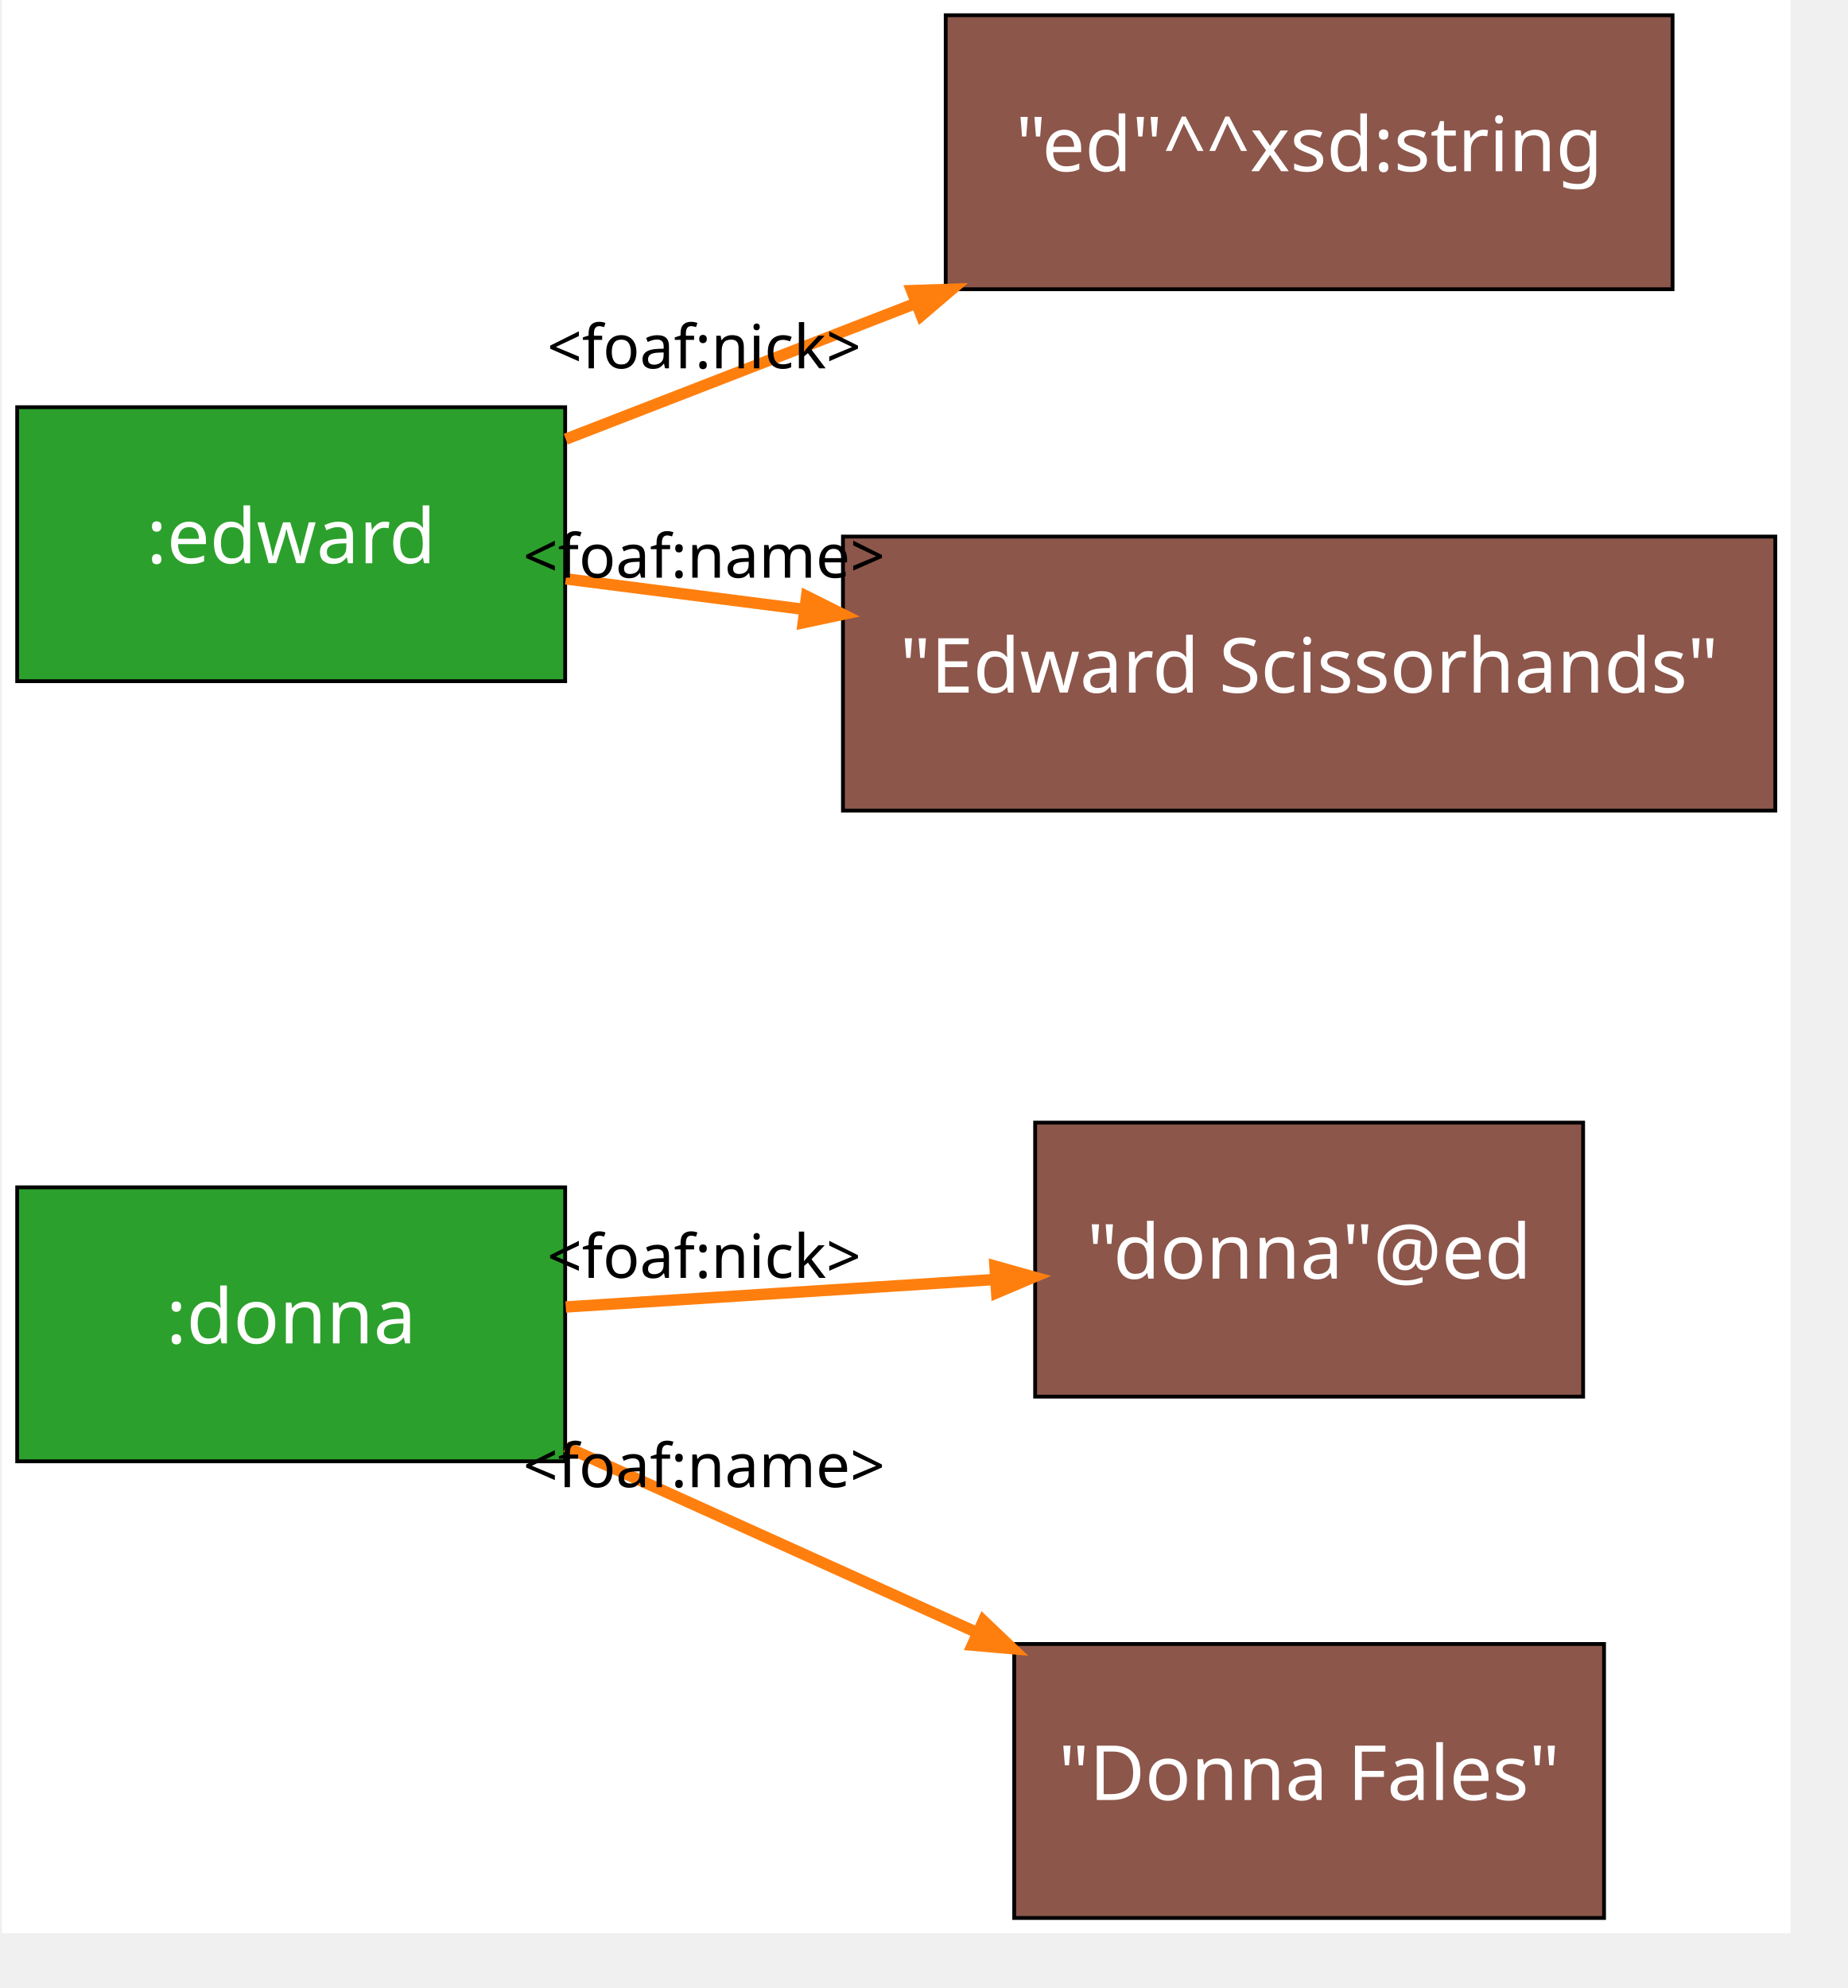
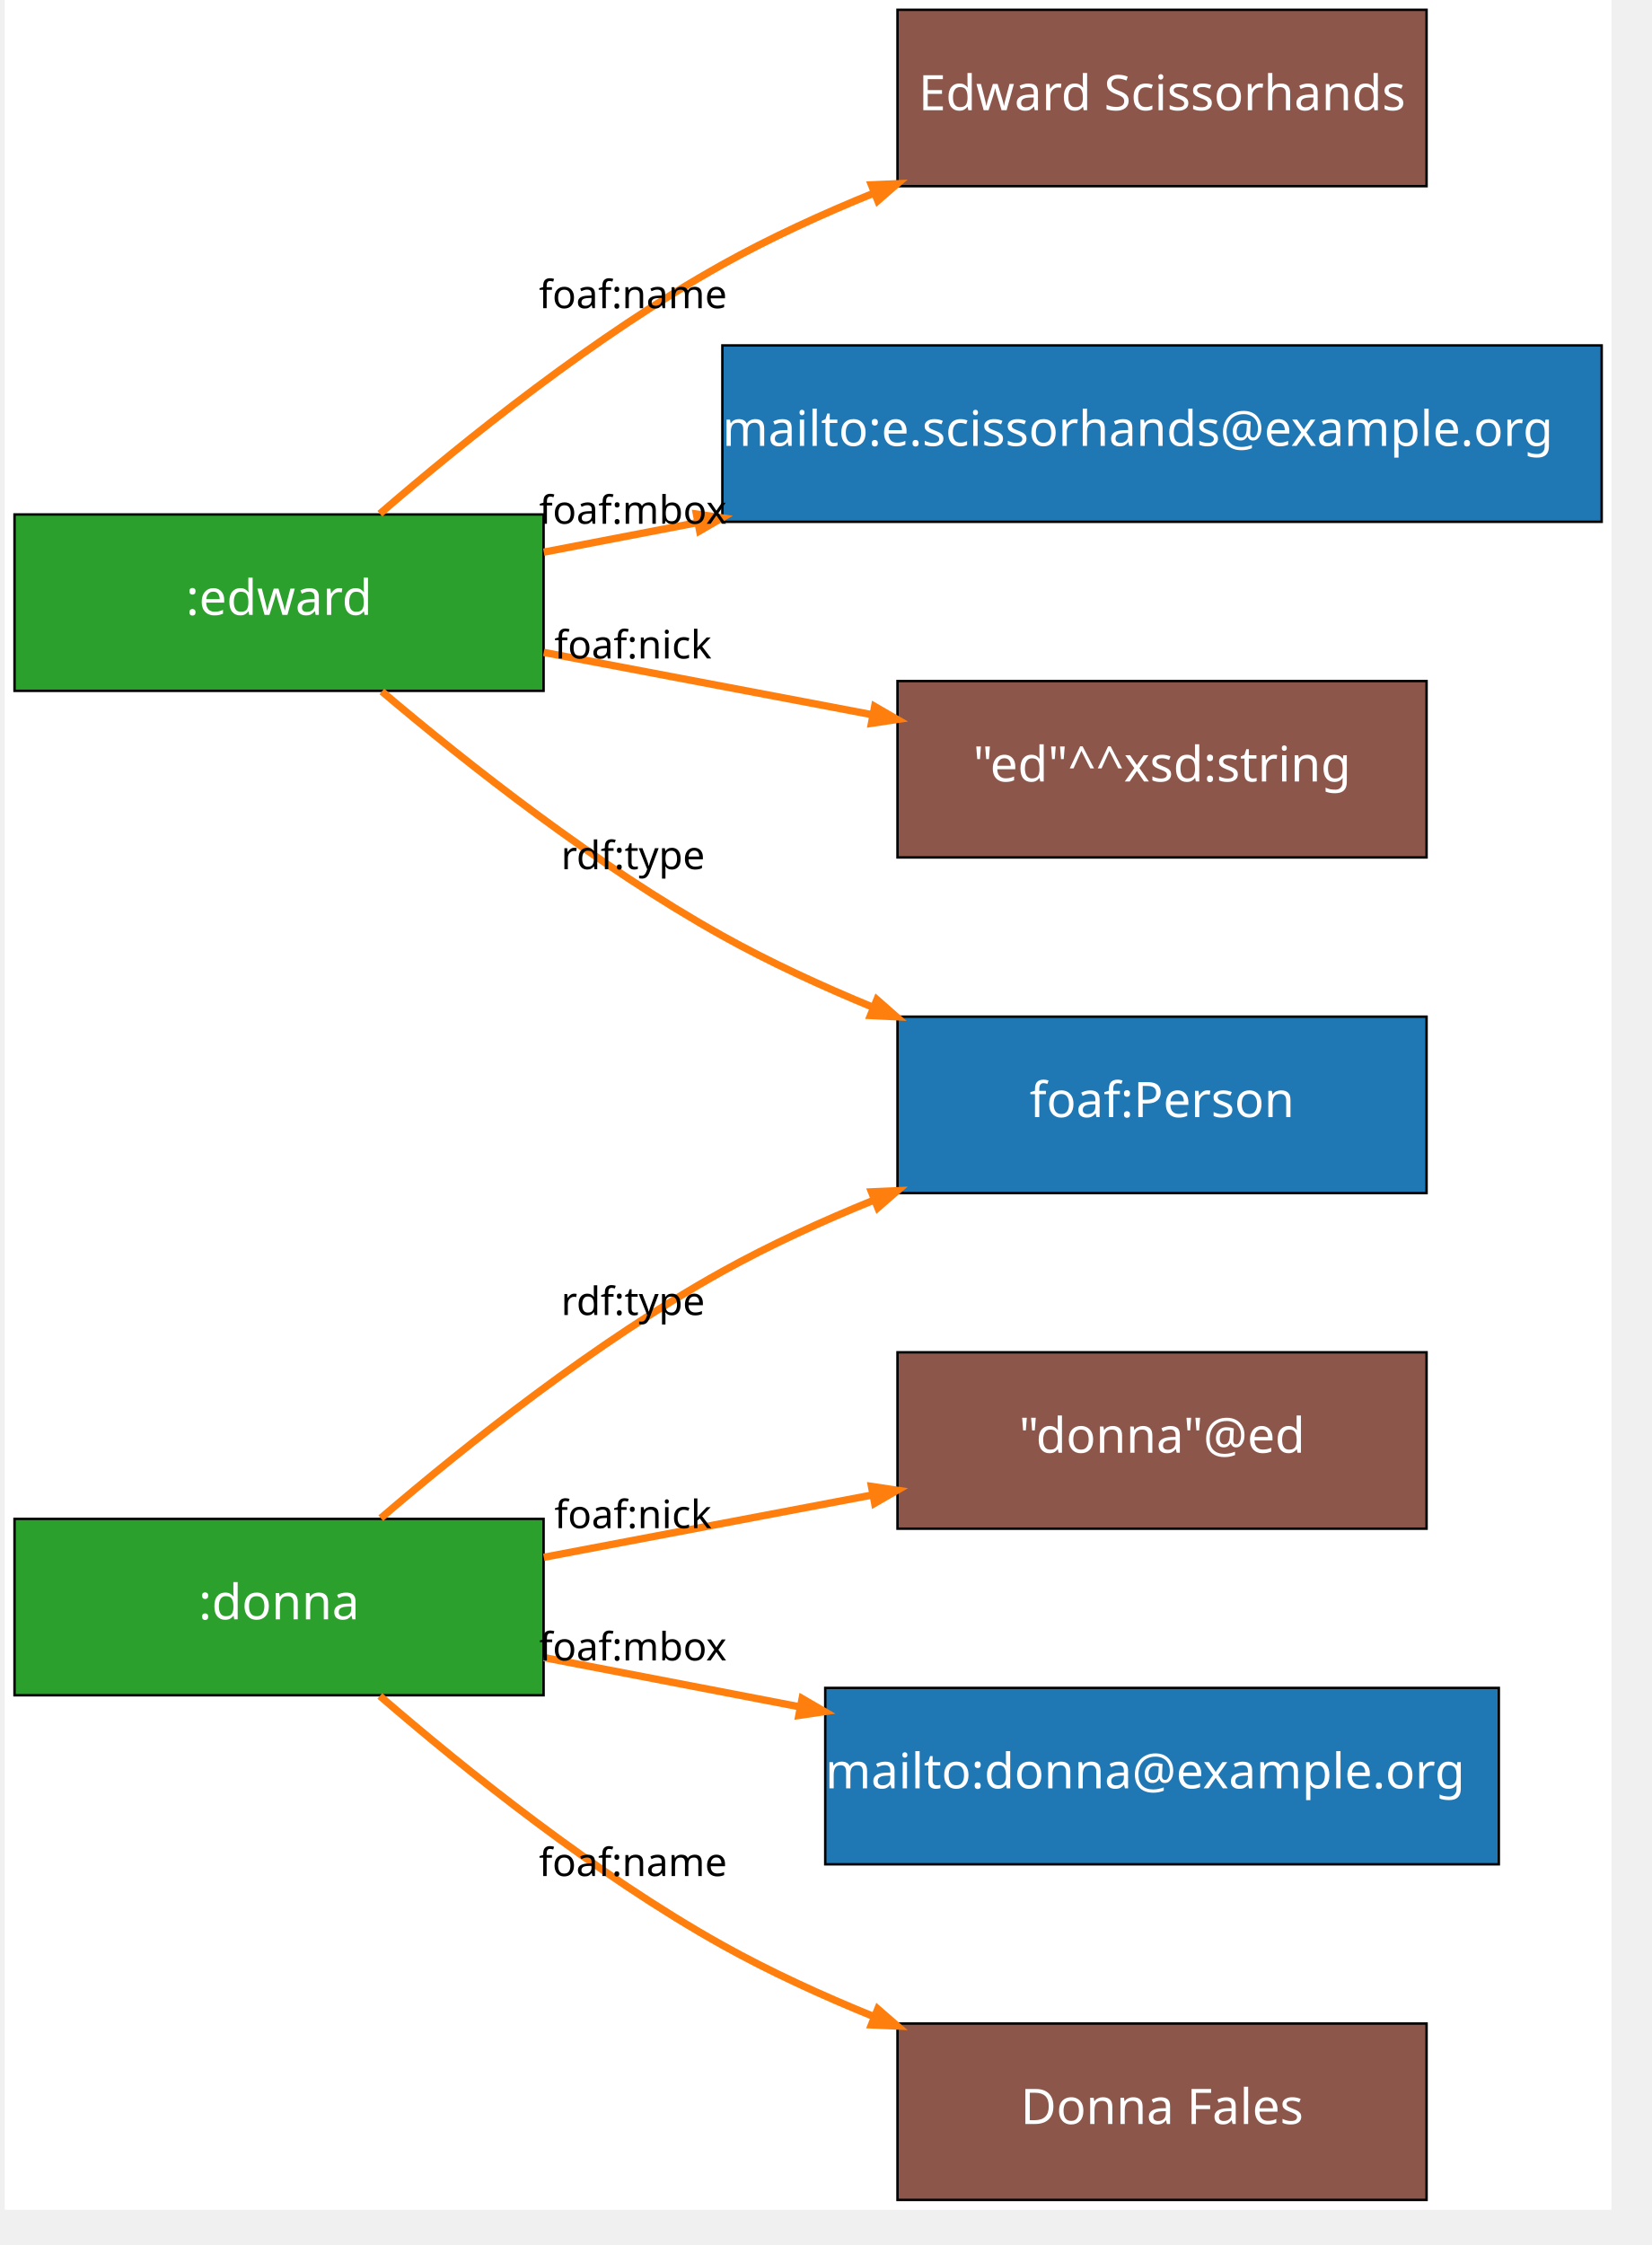
- <svg xmlns="http://www.w3.org/2000/svg" width="499pt" height="537pt" viewBox="14.40 14.40 484.40 522.40">
-   <g id="graph0" class="graph" transform="scale(1 1) rotate(0) translate(18.4 518.4)">
-     <polygon fill="white" stroke="transparent" points="-4,4 -4,-504 466,-504 466,4 -4,4" />
+ <svg xmlns="http://www.w3.org/2000/svg" width="685pt" height="931pt" viewBox="14.40 14.40 670.40 916.40">
+   <g id="graph0" class="graph" transform="scale(1 1) rotate(0) translate(18.4 912.4)">
+     <polygon fill="white" stroke="transparent" points="-4,4 -4,-898 652,-898 652,4 -4,4" />
    <g id="node1" class="node">
-       <polygon fill="#2ca02c" stroke="black" points="144,-192 0,-192 0,-120 144,-120 144,-192" />
-       <text text-anchor="middle" x="72" y="-151" font-family="HackGen35" font-size="20.00" fill="white">:donna</text>
+       <polygon fill="#2ca02c" stroke="black" points="216,-688 0,-688 0,-616 216,-616 216,-688" />
+       <text text-anchor="middle" x="108" y="-647" font-family="HackGen35" font-size="20.00" fill="white">:edward</text>
    </g>
    <g id="node2" class="node">
-       <polygon fill="#8c564b" stroke="black" points="411.5,-209 267.5,-209 267.5,-137 411.5,-137 411.5,-209" />
-       <text text-anchor="middle" x="339.5" y="-168" font-family="HackGen35" font-size="20.00" fill="white">"donna"@ed</text>
+       <polygon fill="#8c564b" stroke="black" points="576.5,-894 360.5,-894 360.5,-822 576.5,-822 576.5,-894" />
+       <text text-anchor="middle" x="468.5" y="-853" font-family="HackGen35" font-size="20.00" fill="white">Edward Scissorhands</text>
    </g>
    <g id="edge1" class="edge">
-       <path fill="none" stroke="#ff7f0e" stroke-width="3" d="M144.15,-160.56C178.97,-162.79 221.05,-165.48 257.14,-167.79" />
-       <polygon fill="#ff7f0e" stroke="#ff7f0e" stroke-width="3" points="256.95,-171.29 267.15,-168.43 257.4,-164.3 256.95,-171.29" />
-       <text text-anchor="middle" x="180.5" y="-168.2" font-family="Hackgen" font-size="16.00">&lt;foaf:nick&gt;</text>
+       <path fill="none" stroke="#ff7f0e" stroke-width="3" d="M149.15,-688.28C184.14,-718.5 237.25,-761.12 289,-790 308.42,-800.84 329.92,-810.67 351.08,-819.27" />
+       <polygon fill="#ff7f0e" stroke="#ff7f0e" stroke-width="3" points="349.85,-822.55 360.44,-823.01 352.45,-816.05 349.85,-822.55" />
+       <text text-anchor="middle" x="252.5" y="-772.2" font-family="Hackgen" font-size="16.00">foaf:name</text>
+     </g>
+     <g id="node5" class="node">
+       <polygon fill="#1f77b4" stroke="black" points="648,-757 289,-757 289,-685 648,-685 648,-757" />
+       <text text-anchor="start" x="289" y="-716" font-family="HackGen35" font-size="20.00" fill="white">mailto:e.scissorhands@example.org</text>
+     </g>
+     <g id="edge3" class="edge">
+       <path fill="none" stroke="#ff7f0e" stroke-width="3" d="M216.08,-672.61C236.03,-676.45 257.41,-680.56 278.97,-684.71" />
+       <polygon fill="#ff7f0e" stroke="#ff7f0e" stroke-width="3" points="278.4,-688.17 288.88,-686.62 279.73,-681.29 278.4,-688.17" />
+       <text text-anchor="middle" x="252.5" y="-684.2" font-family="Hackgen" font-size="16.00">foaf:mbox</text>
+     </g>
+     <g id="node6" class="node">
+       <polygon fill="#1f77b4" stroke="black" points="576.5,-483 360.5,-483 360.5,-411 576.5,-411 576.5,-483" />
+       <text text-anchor="middle" x="468.5" y="-442" font-family="HackGen35" font-size="20.00" fill="white">foaf:Person</text>
+     </g>
+     <g id="edge5" class="edge">
+       <path fill="none" stroke="#ff7f0e" stroke-width="3" d="M149.97,-615.76C185.05,-586.08 237.84,-544.48 289,-516 308.34,-505.23 329.71,-495.39 350.74,-486.73" />
+       <polygon fill="#ff7f0e" stroke="#ff7f0e" stroke-width="3" points="352.09,-489.96 360.05,-482.96 349.46,-483.47 352.09,-489.96" />
+       <text text-anchor="middle" x="252.5" y="-543.2" font-family="Hackgen" font-size="16.00">rdf:type</text>
+     </g>
+     <g id="node8" class="node">
+       <polygon fill="#8c564b" stroke="black" points="576.5,-620 360.5,-620 360.5,-548 576.5,-548 576.5,-620" />
+       <text text-anchor="middle" x="468.5" y="-579" font-family="HackGen35" font-size="20.00" fill="white">"ed"^^xsd:string</text>
+     </g>
+     <g id="edge7" class="edge">
+       <path fill="none" stroke="#ff7f0e" stroke-width="3" d="M216.08,-631.69C258.38,-623.67 307.12,-614.42 350.36,-606.22" />
+       <polygon fill="#ff7f0e" stroke="#ff7f0e" stroke-width="3" points="351.18,-609.63 360.36,-604.32 349.88,-602.75 351.18,-609.63" />
+       <text text-anchor="middle" x="252.5" y="-629.2" font-family="Hackgen" font-size="16.00">foaf:nick</text>
+     </g>
+     <g id="node3" class="node">
+       <polygon fill="#2ca02c" stroke="black" points="216,-278 0,-278 0,-206 216,-206 216,-278" />
+       <text text-anchor="middle" x="108" y="-237" font-family="HackGen35" font-size="20.00" fill="white">:donna</text>
    </g>
    <g id="node4" class="node">
-       <polygon fill="#8c564b" stroke="black" points="417,-72 262,-72 262,0 417,0 417,-72" />
-       <text text-anchor="middle" x="339.5" y="-31" font-family="HackGen35" font-size="20.00" fill="white">"Donna Fales"</text>
+       <polygon fill="#8c564b" stroke="black" points="576.5,-346 360.5,-346 360.5,-274 576.5,-274 576.5,-346" />
+       <text text-anchor="middle" x="468.5" y="-305" font-family="HackGen35" font-size="20.00" fill="white">"donna"@ed</text>
    </g>
    <g id="edge2" class="edge">
-       <path fill="none" stroke="#ff7f0e" stroke-width="3" d="M144.15,-123.84C177.43,-108.8 217.34,-90.76 252.31,-74.96" />
-       <polygon fill="#ff7f0e" stroke="#ff7f0e" stroke-width="3" points="253.89,-78.08 261.56,-70.77 251.01,-71.7 253.89,-78.08" />
-       <text text-anchor="middle" x="180.5" y="-113.2" font-family="Hackgen" font-size="16.00">&lt;foaf:name&gt;</text>
-     </g>
-     <g id="node3" class="node">
-       <polygon fill="#2ca02c" stroke="black" points="144,-397 0,-397 0,-325 144,-325 144,-397" />
-       <text text-anchor="middle" x="72" y="-356" font-family="HackGen35" font-size="20.00" fill="white">:edward</text>
-     </g>
-     <g id="node5" class="node">
-       <polygon fill="#8c564b" stroke="black" points="435,-500 244,-500 244,-428 435,-428 435,-500" />
-       <text text-anchor="middle" x="339.5" y="-459" font-family="HackGen35" font-size="20.00" fill="white">"ed"^^xsd:string</text>
-     </g>
-     <g id="edge3" class="edge">
-       <path fill="none" stroke="#ff7f0e" stroke-width="3" d="M144.15,-388.6C172.41,-399.56 205.45,-412.38 236.19,-424.31" />
-       <polygon fill="#ff7f0e" stroke="#ff7f0e" stroke-width="3" points="235.06,-427.63 245.65,-427.98 237.59,-421.1 235.06,-427.63" />
-       <text text-anchor="middle" x="180.5" y="-407.2" font-family="Hackgen" font-size="16.00">&lt;foaf:nick&gt;</text>
-     </g>
-     <g id="node6" class="node">
-       <polygon fill="#8c564b" stroke="black" points="462,-363 217,-363 217,-291 462,-291 462,-363" />
-       <text text-anchor="middle" x="339.5" y="-322" font-family="HackGen35" font-size="20.00" fill="white">"Edward Scissorhands"</text>
+       <path fill="none" stroke="#ff7f0e" stroke-width="3" d="M216.08,-262.31C258.38,-270.33 307.12,-279.58 350.36,-287.78" />
+       <polygon fill="#ff7f0e" stroke="#ff7f0e" stroke-width="3" points="349.88,-291.25 360.36,-289.68 351.18,-284.37 349.88,-291.25" />
+       <text text-anchor="middle" x="252.5" y="-274.2" font-family="Hackgen" font-size="16.00">foaf:nick</text>
    </g>
    <g id="edge4" class="edge">
-       <path fill="none" stroke="#ff7f0e" stroke-width="3" d="M144.15,-351.89C163.6,-349.4 185.31,-346.62 206.98,-343.84" />
-       <polygon fill="#ff7f0e" stroke="#ff7f0e" stroke-width="3" points="207.45,-347.31 216.93,-342.57 206.56,-340.37 207.45,-347.31" />
-       <text text-anchor="middle" x="180.5" y="-352.2" font-family="Hackgen" font-size="16.00">&lt;foaf:name&gt;</text>
+       <path fill="none" stroke="#ff7f0e" stroke-width="3" d="M149.54,-278.29C184.56,-308.27 237.51,-350.38 289,-379 308.44,-389.81 329.95,-399.62 351.11,-408.21" />
+       <polygon fill="#ff7f0e" stroke="#ff7f0e" stroke-width="3" points="349.88,-411.49 360.47,-411.95 352.48,-404.99 349.88,-411.49" />
+       <text text-anchor="middle" x="252.5" y="-361.2" font-family="Hackgen" font-size="16.00">rdf:type</text>
+     </g>
+     <g id="node7" class="node">
+       <polygon fill="#1f77b4" stroke="black" points="606,-209 331,-209 331,-137 606,-137 606,-209" />
+       <text text-anchor="start" x="331" y="-168" font-family="HackGen35" font-size="20.00" fill="white">mailto:donna@example.org</text>
+     </g>
+     <g id="edge6" class="edge">
+       <path fill="none" stroke="#ff7f0e" stroke-width="3" d="M216.08,-221.39C248.99,-215.06 285.79,-207.97 320.87,-201.22" />
+       <polygon fill="#ff7f0e" stroke="#ff7f0e" stroke-width="3" points="321.56,-204.65 330.72,-199.33 320.24,-197.78 321.56,-204.65" />
+       <text text-anchor="middle" x="252.5" y="-220.2" font-family="Hackgen" font-size="16.00">foaf:mbox</text>
+     </g>
+     <g id="node9" class="node">
+       <polygon fill="#8c564b" stroke="black" points="576.5,-72 360.5,-72 360.5,0 576.5,0 576.5,-72" />
+       <text text-anchor="middle" x="468.5" y="-31" font-family="HackGen35" font-size="20.00" fill="white">Donna Fales</text>
+     </g>
+     <g id="edge8" class="edge">
+       <path fill="none" stroke="#ff7f0e" stroke-width="3" d="M149.15,-205.72C184.14,-175.5 237.25,-132.88 289,-104 308.42,-93.16 329.92,-83.33 351.08,-74.73" />
+       <polygon fill="#ff7f0e" stroke="#ff7f0e" stroke-width="3" points="352.45,-77.95 360.44,-70.99 349.85,-71.45 352.45,-77.95" />
+       <text text-anchor="middle" x="252.5" y="-132.2" font-family="Hackgen" font-size="16.00">foaf:name</text>
    </g>
  </g>
</svg>
